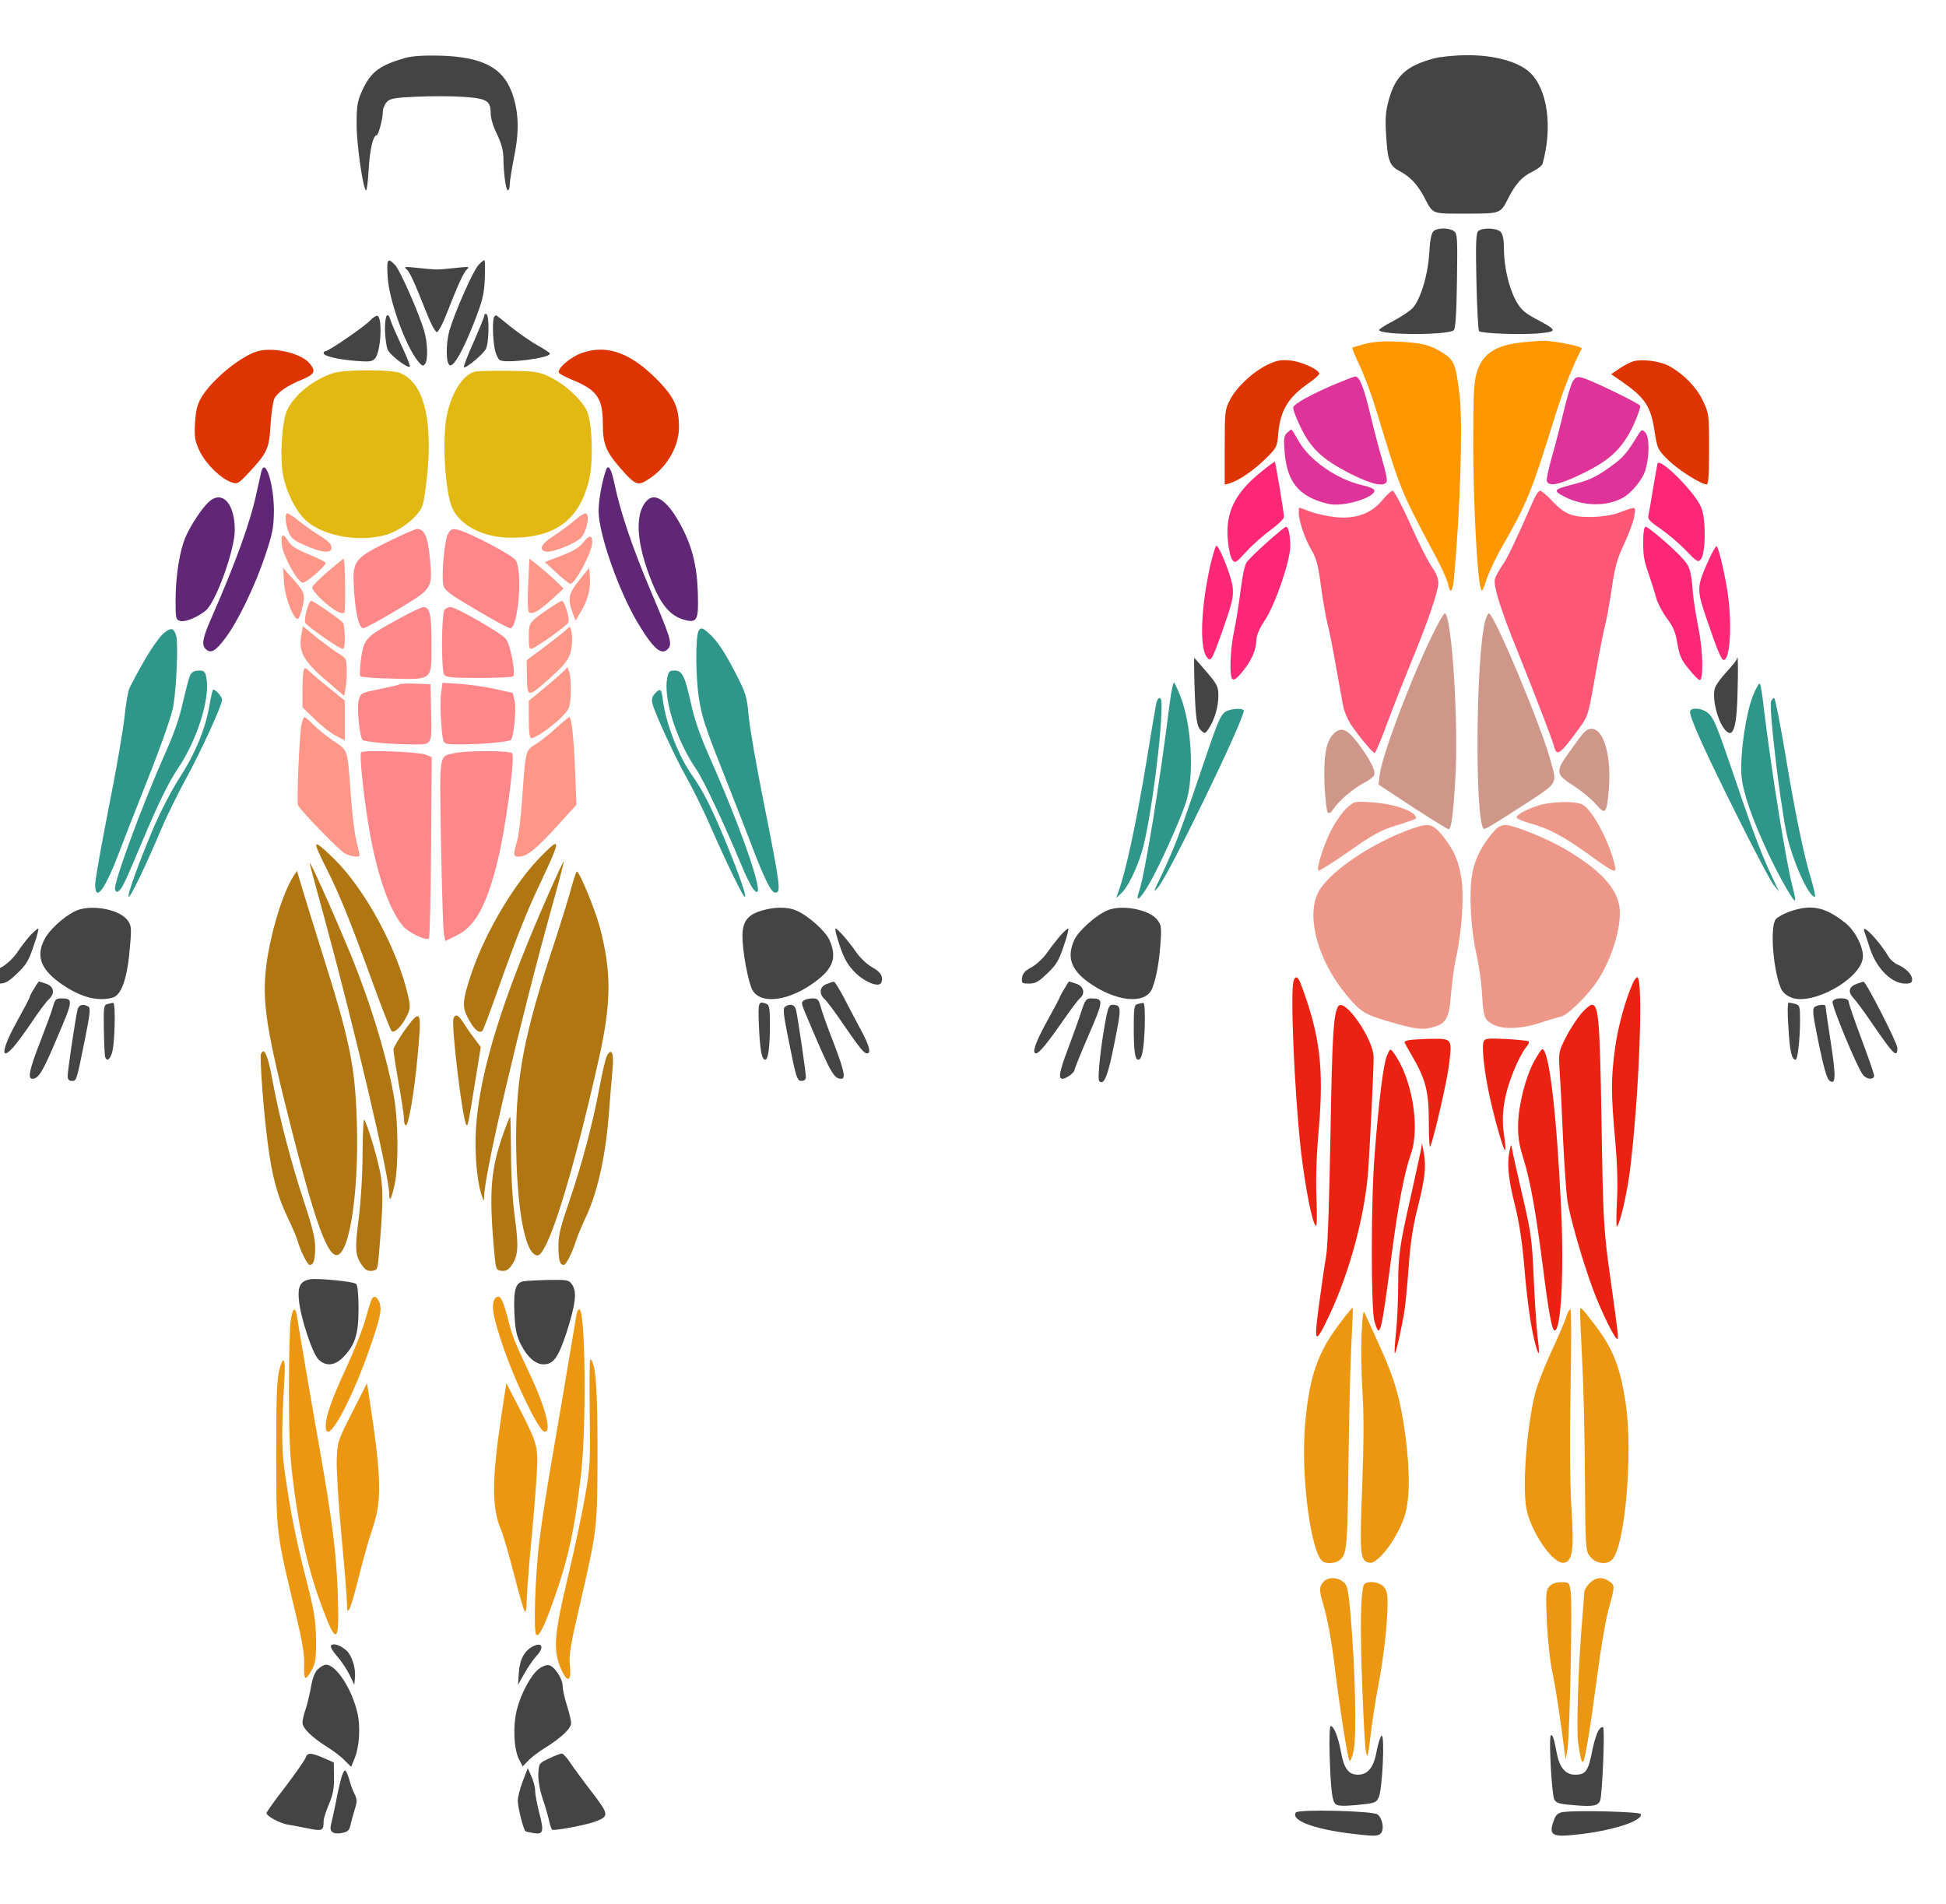
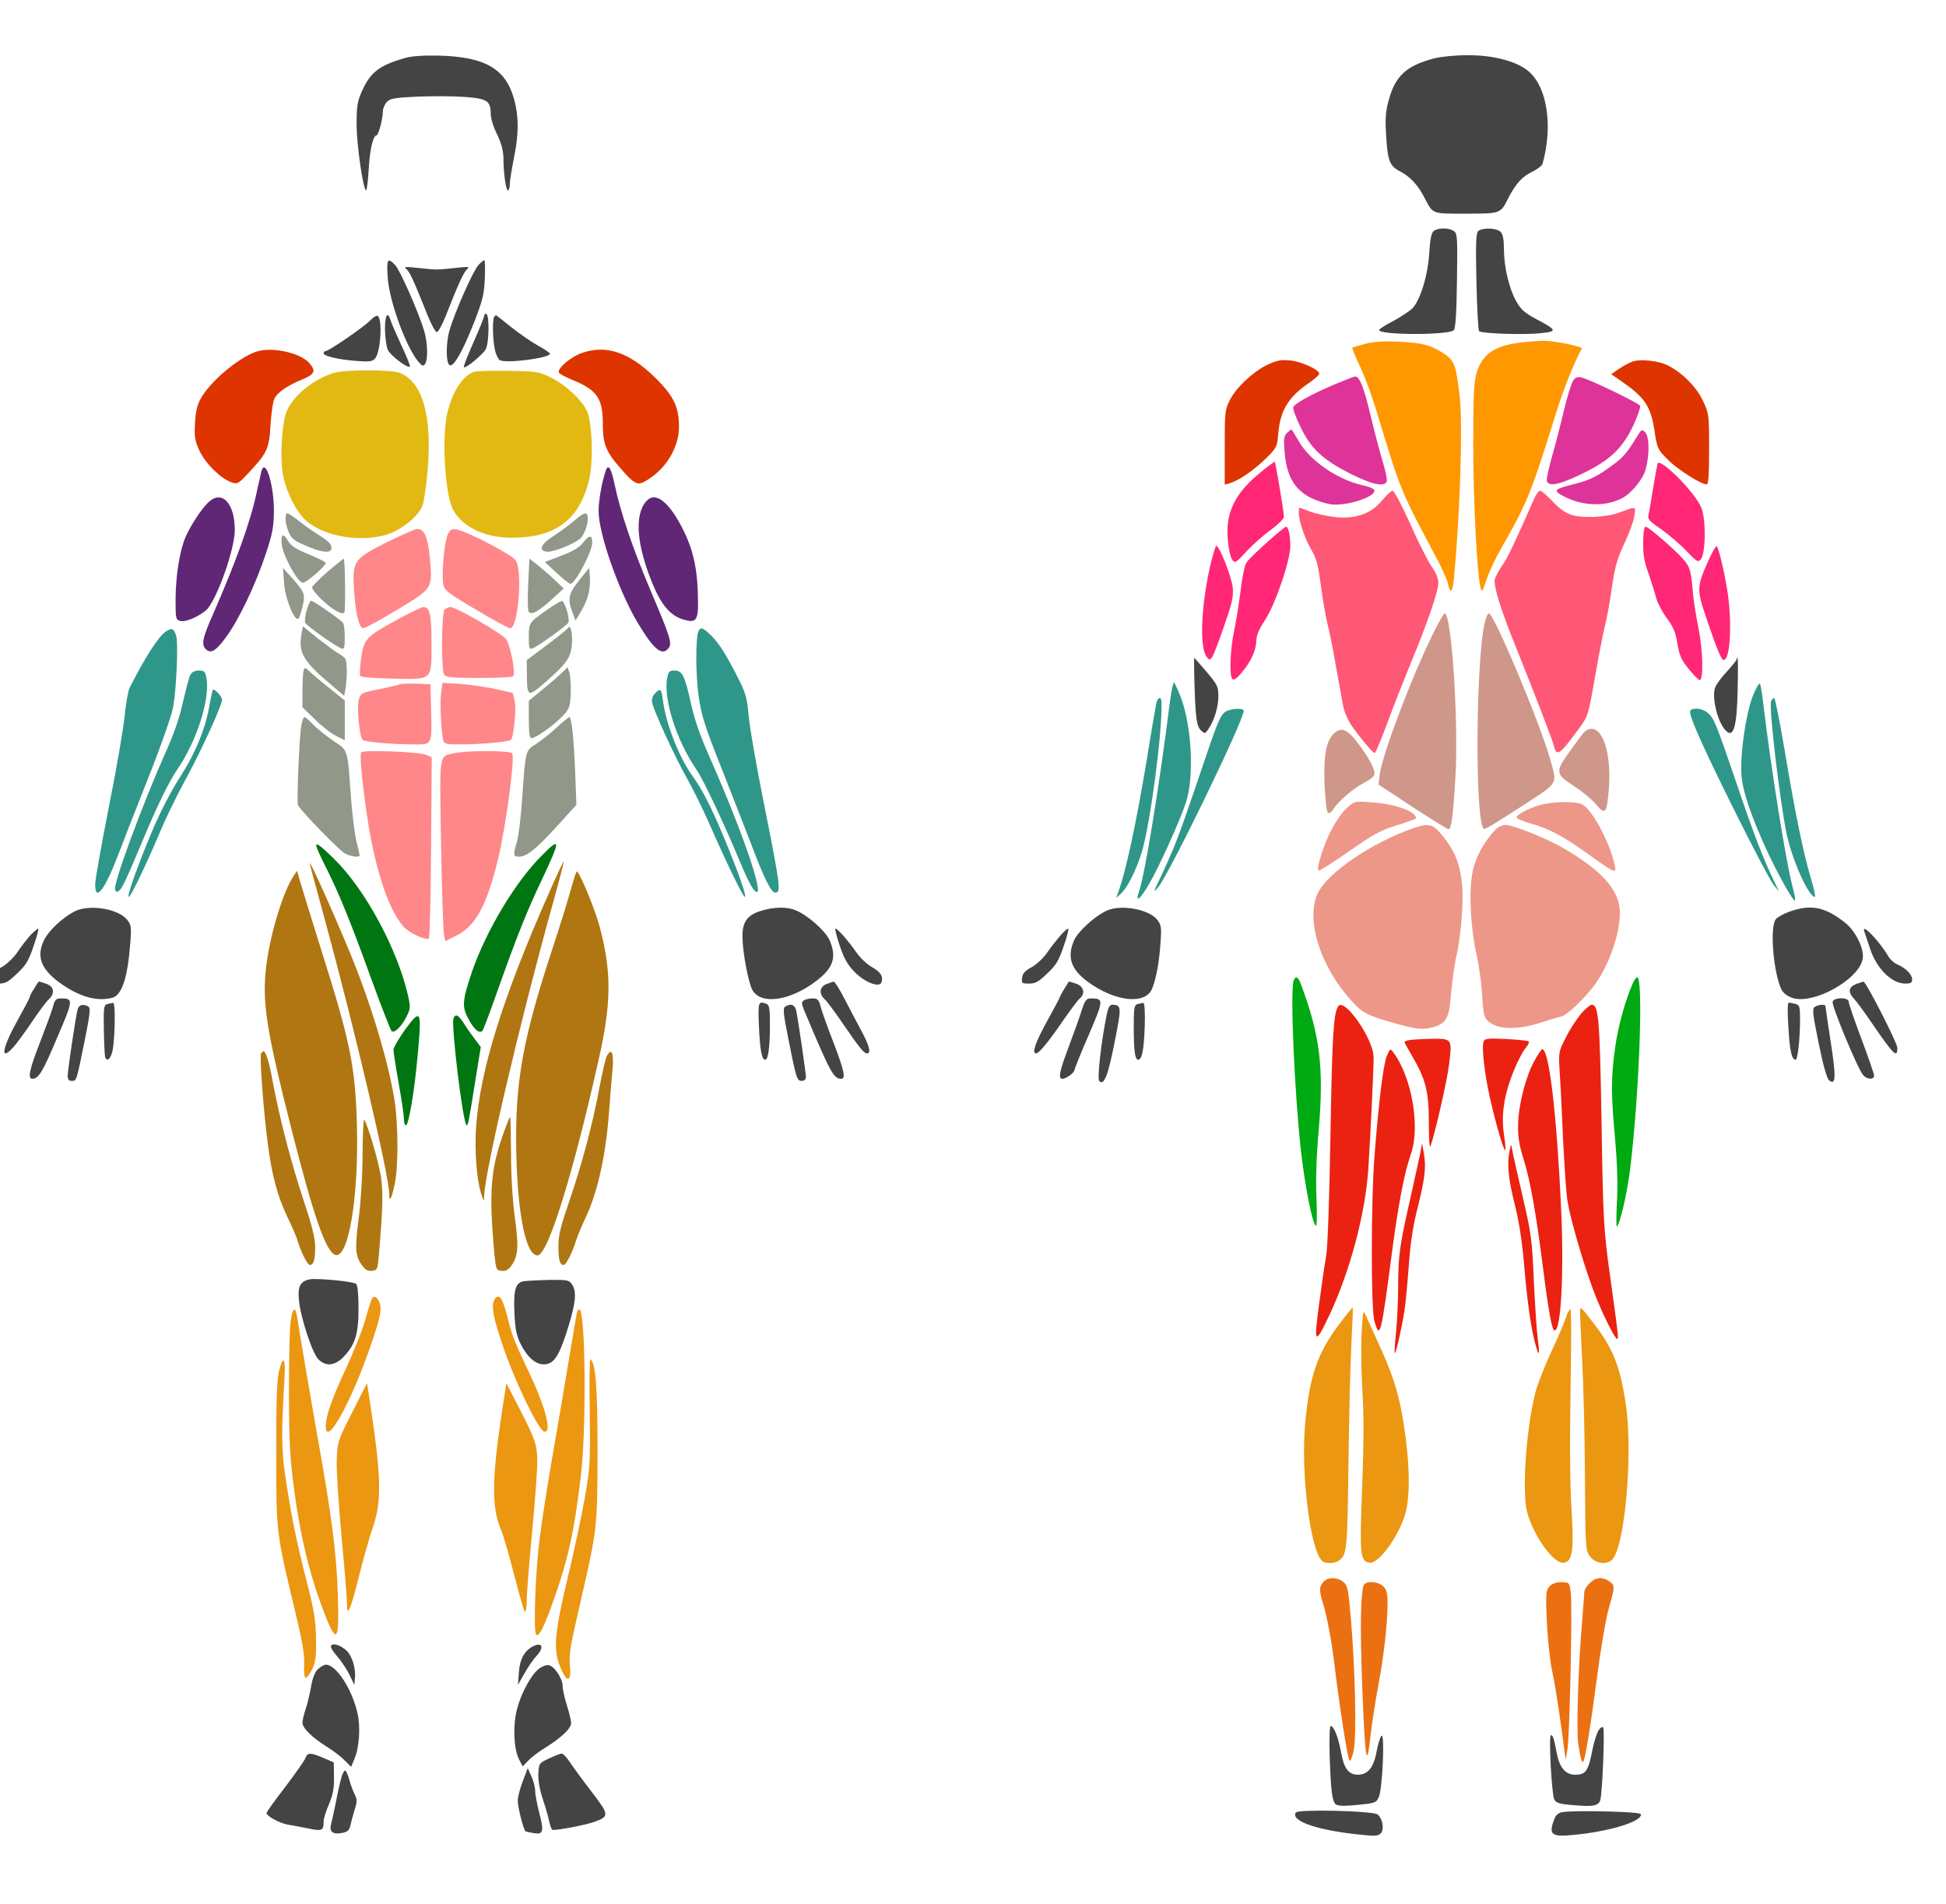
<svg xmlns="http://www.w3.org/2000/svg" version="1.0" width="100%" height="100%" viewBox="40 40 920 900" preserveAspectRatio="xMidYMid meet">
  <g transform="translate(0,980) scale(0.1,-0.1)" fill="#000000" stroke="none">
    <g class="altro" fill="#444444">
      <path d="M2315 9126 c-121 -35 -162 -66 -202 -153 -23 -50 -27 -72 -27 -158     -1 -94 31 -315 45 -315 3 0 9 44 12 98 5 94 21 162 37 162 9 0 30 78 30 113 0     13 8 33 18 44 15 17 34 21 142 26 69 3 169 3 223 -1 111 -8 127 -18 127 -82 0     -19 13 -62 30 -95 20 -42 29 -75 30 -110 0 -74 12 -155 21 -155 5 0 9 13 9 29     0 15 10 75 21 132 25 121 21 215 -11 302 -44 119 -141 168 -340 174 -78 2     -131 -2 -165 -11z" />
      <path d="M7180 9124 c-132 -35 -184 -83 -215 -199 -14 -50 -17 -87 -12 -162 7     -122 16 -147 64 -172 48 -25 85 -63 117 -125 42 -80 32 -76 197 -76 165 0 163     0 200 74 35 68 66 102 113 124 24 12 47 29 49 39 48 173 23 352 -60 430 -53     51 -169 83 -296 82 -56 0 -127 -7 -157 -15z" />
      <path d="M7178 8308 c-11 -10 -17 -38 -21 -104 -6 -104 -42 -222 -79 -261 -13     -13 -53 -40 -90 -60 -38 -19 -68 -39 -68 -43 0 -25 329 -25 353 -1 8 8 13 77     15 234 3 201 2 223 -14 234 -23 17 -76 17 -96 1z" />
      <path d="M7388 8307 c-10 -11 -12 -60 -8 -239 3 -125 8 -230 13 -234 11 -11     215 -18 292 -9 79 8 77 14 -25 68 -52 28 -70 44 -92 83 -34 61 -58 163 -58     248 0 45 -5 69 -16 80 -19 19 -87 21 -106 3z" />
      <path d="M2233 8088 c7 -111 87 -330 145 -398 18 -21 23 -23 32 -10 14 22 12     99 -5 157 -26 86 -113 285 -137 310 -36 38 -41 29 -35 -59z" />
      <path d="M2662 8147 c-25 -26 -112 -223 -137 -309 -18 -63 -17 -159 2 -165 19     -7 63 72 114 202 40 103 48 132 51 208 2 48 1 87 -2 87 -4 0 -16 -10 -28 -23z" />
      <path d="M2321 8128 c16 -13 34 -52 101 -220 17 -43 37 -78 43 -78 7 0 26 35     43 78 59 151 85 207 101 220 13 11 6 12 -49 6 -36 -4 -78 -8 -95 -8 -16 0 -59     4 -95 8 -55 6 -62 5 -49 -6z" />
      <path d="M2690 7910 c0 -7 -23 -64 -51 -127 -28 -63 -49 -117 -46 -119 8 -8     91 61 104 86 15 30 17 156 3 165 -5 3 -10 1 -10 -5z" />
      <path d="M2149 7884 c-26 -28 -195 -144 -210 -144 -5 0 -9 -4 -9 -10 0 -13 64     -29 151 -36 62 -5 78 -4 91 10 28 27 38 195 12 203 -5 2 -21 -8 -35 -23z" />
      <path d="M2220 7843 c1 -38 6 -80 13 -96 12 -28 100 -94 105 -79 1 5 -17 51     -42 103 -24 52 -47 104 -50 117 -14 43 -26 21 -26 -45z" />
      <path d="M2737 7903 c-10 -9 -8 -111 3 -157 4 -21 15 -43 22 -48 26 -18 238 9     238 30 0 4 -26 21 -58 39 -31 17 -88 57 -126 87 -38 31 -70 56 -71 56 -1 0 -5     -3 -8 -7z" />
      <path d="M6047 6168 c5 -163 10 -203 32 -222 17 -16 19 -15 35 9 28 42 46 104     46 155 0 44 -5 54 -56 114 -31 36 -57 66 -58 66 -1 0 -1 -55 1 -122z" />
      <path d="M8610 6283 c0 -5 -21 -30 -46 -58 -26 -27 -50 -61 -55 -74 -18 -44     10 -162 48 -203 38 -42 55 15 58 195 2 81 2 147 -1 147 -2 0 -4 -3 -4 -7z" />
      <path d="M750 5090 c-55 -29 -119 -89 -140 -131 -42 -82 -16 -146 88 -216 86     -58 163 -78 233 -60 45 12 73 95 85 260 6 74 4 85 -15 109 -43 53 -183 75     -251 38z" />
      <path d="M3998 5094 c-64 -19 -88 -52 -88 -119 0 -74 28 -223 48 -257 41 -69     176 -50 299 43 84 63 100 115 64 196 -20 43 -102 116 -158 139 -41 18 -105 17     -165 -2z" />
      <path d="M5635 5096 c-56 -24 -136 -97 -156 -139 -36 -80 -17 -139 63 -198     131 -96 276 -111 306 -30 19 50 32 121 38 208 6 80 4 90 -15 115 -39 49 -169     73 -236 44z" />
      <path d="M8862 5091 c-29 -10 -59 -27 -67 -37 -29 -38 -11 -252 27 -332 9 -17     27 -31 52 -40 100 -32 313 86 332 184 9 46 -32 131 -82 171 -96 76 -161 89     -262 54z" />
      <path d="M543 4978 c-16 -18 -44 -54 -61 -80 -18 -26 -50 -57 -74 -70 -32 -17     -44 -30 -46 -51 -3 -25 -1 -27 33 -27 30 0 46 9 86 48 42 39 55 61 78 130 16     45 25 82 22 82 -4 0 -21 -15 -38 -32z" />
      <path d="M4370 4929 c21 -63 38 -91 72 -126 48 -48 115 -73 125 -48 10 28 -3     50 -45 73 -23 13 -56 44 -73 69 -39 56 -89 113 -99 113 -4 0 5 -37 20 -81z" />
      <path d="M5412 4976 c-16 -19 -44 -54 -61 -79 -17 -25 -50 -56 -73 -69 -32     -17 -44 -30 -46 -51 -3 -25 -1 -27 33 -27 30 0 46 9 86 48 42 39 55 61 78 130     16 45 25 82 21 82 -5 0 -21 -15 -38 -34z" />
      <path d="M9215 4993 c3 -10 16 -46 27 -81 31 -92 102 -162 165 -162 26 0 33 4     33 20 0 23 -31 54 -69 70 -15 6 -34 23 -43 38 -47 79 -134 167 -113 115z" />
      <path d="M561 4726 c-12 -18 -21 -37 -21 -41 0 -4 -25 -51 -55 -105 -75 -134     -87 -202 -23 -132 14 15 53 68 87 118 33 50 70 99 81 109 31 28 26 61 -11 74     -18 6 -33 11 -35 11 -1 0 -12 -15 -23 -34z" />
      <path d="M4308 4748 c-33 -12 -38 -46 -9 -72 10 -9 49 -61 85 -114 78 -114     100 -142 115 -142 21 0 11 37 -29 111 -22 41 -58 109 -80 152 -22 42 -44 77     -48 76 -4 0 -19 -5 -34 -11z" />
      <path d="M5431 4724 c-12 -19 -21 -37 -21 -39 0 -3 -27 -53 -60 -113 -55 -100     -73 -152 -52 -152 14 0 56 51 125 151 37 53 73 102 82 109 27 22 19 57 -16 69     -18 6 -33 11 -35 11 -1 0 -11 -16 -23 -36z" />
      <path d="M9178 4749 c-38 -14 -43 -38 -15 -68 13 -14 50 -64 82 -111 108 -158     125 -175 125 -124 0 23 -149 315 -160 313 -3 0 -17 -5 -32 -10z" />
      <path d="M650 4639 c-6 -22 -34 -97 -61 -167 -50 -128 -59 -172 -36 -172 29 0     49 32 117 194 77 179 78 186 18 186 -23 0 -29 -6 -38 -41z" />
      <path d="M4201 4671 c-13 -8 -12 -15 1 -48 124 -295 139 -323 175 -323 22 0     15 36 -36 170 -28 71 -55 147 -61 170 -9 34 -15 40 -38 40 -15 0 -33 -4 -41     -9z" />
      <path d="M5512 4618 c-11 -35 -39 -112 -61 -171 -43 -114 -49 -147 -28 -147     17 0 57 29 57 42 0 5 30 80 67 165 71 165 72 172 12 173 -24 0 -29 -7 -47 -62z" />
      <path d="M9064 4665 c-7 -16 119 -319 144 -347 18 -22 52 -24 52 -3 0 8 -27     86 -60 174 -33 88 -60 167 -60 175 0 22 -68 22 -76 1z" />
      <path d="M907 4653 c-16 -4 -18 -17 -16 -121 1 -64 4 -122 6 -129 8 -21 20     -15 31 15 15 36 20 242 7 241 -5 -1 -18 -3 -28 -6z" />
      <path d="M3988 4548 c5 -112 13 -158 30 -158 14 0 22 63 22 166 0 75 -3 93     -16 98 -39 15 -41 10 -36 -106z" />
      <path d="M5778 4653 c-16 -4 -18 -18 -18 -111 0 -111 6 -152 21 -152 18 0 27     48 31 158 2 71 -1 112 -7 111 -5 -1 -18 -3 -27 -6z" />
      <path d="M8855 4543 c6 -112 16 -153 34 -153 10 0 21 99 21 190 0 62 -2 68     -22 74 -13 3 -27 6 -32 6 -5 0 -6 -50 -1 -117z" />
      <path d="M767 4628 c-10 -38 -47 -289 -47 -314 0 -17 6 -24 19 -24 23 0 22 -4     61 189 25 124 29 156 18 162 -24 15 -46 9 -51 -13z" />
      <path d="M4112 4641 c-11 -7 -9 -32 13 -142 39 -198 43 -209 65 -209 13 0 20     7 20 19 0 19 -36 266 -46 314 -6 27 -26 35 -52 18z" />
      <path d="M5632 4603 c-25 -123 -46 -303 -35 -314 22 -22 41 23 72 182 34 169     34 178 -11 179 -12 0 -19 -14 -26 -47z" />
      <path d="M8980 4640 c-13 -8 -11 -30 18 -172 22 -108 39 -167 50 -176 31 -24     33 14 7 182 -14 90 -25 167 -25 170 0 9 -34 7 -50 -4z" />
      <path d="M1865 3352 c-45 -9 -58 -33 -52 -97 7 -81 63 -252 92 -281 35 -35 76     -31 116 8 57 58 74 109 74 230 0 66 -4 111 -11 118 -12 12 -183 28 -219 22z" />
      <path d="M2877 3343 c-40 -6 -50 -40 -45 -153 4 -77 10 -105 31 -147 31 -60     69 -93 107 -93 46 0 69 32 107 146 44 137 51 195 29 229 -16 24 -20 25 -109     24 -50 -1 -105 -4 -120 -6z" />
      <path d="M1965 1620 c-4 -6 9 -28 27 -48 19 -21 45 -60 59 -87 l24 -50 3 32     c5 46 -14 106 -40 130 -29 26 -64 37 -73 23z" />
      <path d="M2920 1617 c-41 -21 -63 -62 -67 -124 l-4 -58 31 55 c17 30 42 66 55     80 39 41 30 69 -15 47z" />
      <path d="M1901 1507 c-14 -15 -25 -46 -31 -84 -6 -33 -17 -80 -25 -103 -8 -23     -15 -52 -15 -64 0 -26 45 -70 117 -115 29 -18 66 -46 82 -63 l31 -31 16 39     c23 54 29 151 14 215 -26 115 -101 229 -149 229 -10 0 -27 -11 -40 -23z" />
      <path d="M2947 1510 c-37 -29 -84 -116 -103 -191 -20 -77 -15 -189 10 -237     l17 -33 27 28 c15 16 52 44 82 62 74 46 120 90 120 115 0 12 -9 50 -20 84 -11     35 -20 76 -20 91 0 36 -40 95 -66 99 -11 2 -32 -6 -47 -18z" />
      <path d="M6686 1103 c6 -175 12 -218 29 -233 10 -8 39 -9 102 -3 83 8 89 10     101 36 18 37 30 307 13 291 -6 -6 -16 -39 -23 -74 -13 -75 -41 -110 -88 -110     -44 0 -66 28 -80 106 -13 72 -34 124 -49 124 -5 0 -7 -60 -5 -137z" />
      <path d="M7957 1219 c-8 -13 -20 -51 -27 -84 -21 -109 -32 -125 -84 -125 -45     0 -73 34 -86 101 -13 71 -20 90 -28 85 -11 -6 4 -280 16 -303 9 -17 25 -22 92     -27 89 -8 115 -4 125 22 10 25 23 335 14 346 -4 4 -14 -2 -22 -15z" />
      <path d="M1845 1091 c-3 -11 -46 -72 -95 -137 -50 -64 -90 -121 -90 -125 0     -15 62 -48 100 -55 19 -3 63 -11 97 -18 67 -14 73 -11 73 35 0 11 11 46 25 79     19 45 25 75 24 129 l-1 69 -48 21 c-60 26 -77 26 -85 2z" />
      <path d="M2996 1087 c-47 -22 -48 -23 -51 -72 -1 -32 6 -75 21 -120 13 -38 27     -87 31 -108 5 -21 11 -38 16 -38 24 -2 158 24 194 37 75 27 74 33 -9 142 -41     53 -87 116 -103 140 -15 23 -33 42 -39 42 -6 0 -33 -10 -60 -23z" />
      <path d="M2871 978 c-13 -35 -24 -76 -23 -93 0 -28 26 -133 36 -142 2 -2 19     -6 38 -9 47 -8 51 6 27 97 -10 40 -19 86 -19 103 0 17 -8 48 -18 69 l-17 38     -24 -63z" />
      <path d="M2013 993 c-6 -21 -18 -74 -26 -118 -9 -44 -19 -89 -22 -100 -9 -34     8 -48 49 -41 28 5 37 12 42 34 3 15 12 48 20 74 13 41 13 50 1 75 -8 15 -20     47 -26 71 -7 23 -15 42 -20 42 -4 0 -13 -17 -18 -37z" />
      <path d="M6526 831 c-26 -41 108 -86 319 -106 58 -6 73 -4 84 9 16 19 7 69     -16 88 -21 17 -377 26 -387 9z" />
      <path d="M7787 833 c-19 -3 -31 -13 -38 -31 -29 -75 -16 -87 87 -77 173 16     332 65 321 99 -4 11 -307 19 -370 9z" />
    </g>
    <g id="trapezio" class="muscle" fill="#FF9700">
      <path d="M6856 7775 c-33 -9 -61 -17 -63 -19 -2 -1 14 -41 36 -87 22 -46 56     -138 76 -204 119 -391 113 -377 282 -695 28 -52 54 -110 58 -127 11 -55 22     -46 29 25 29 312 42 722 27 857 -18 154 -25 171 -79 206 -61 39 -98 48 -212     54 -66 3 -113 0 -154 -10z" />
      <path d="M7577 7779 c-112 -15 -169 -55 -195 -138 -14 -48 -17 -99 -17 -346 0     -264 18 -613 35 -675 6 -22 9 -16 28 41 12 36 43 101 68 145 124 216 143 263     259 637 37 118 83 234 123 309 5 10 -133 38 -185 37 -26 -1 -79 -5 -116 -10z" />
    </g>
    <g id="deltoidi" class="muscle" fill="#DE3400">
      <path d="M1607 7736 c-84 -31 -209 -137 -255 -215 -20 -34 -26 -61 -30 -120     -4 -68 -1 -84 22 -134 29 -60 99 -129 150 -147 28 -10 33 -7 79 42 90 96 100     116 106 231 4 56 12 112 19 124 16 30 64 62 131 89 60 25 66 40 33 78 -44 50     -184 79 -255 52z" />
      <path d="M3150 7731 c-53 -19 -115 -72 -108 -92 2 -6 29 -20 59 -33 122 -49     149 -88 149 -211 0 -93 14 -129 81 -206 63 -73 81 -84 112 -68 98 51 167 158     167 260 0 95 -24 145 -109 230 -125 124 -235 161 -351 120z" />
      <path d="M6393 7676 c-68 -32 -149 -108 -179 -168 -23 -45 -24 -57 -24 -223     l0 -176 23 6 c45 14 112 60 168 114 55 54 57 58 62 121 10 111 48 173 146 240     28 19 50 40 48 45 -7 21 -89 57 -139 61 -43 4 -63 0 -105 -20z" />
      <path d="M8119 7691 c-15 -5 -43 -20 -64 -34 l-38 -26 48 -33 c111 -77 138     -117 156 -229 14 -92 15 -94 71 -149 48 -45 151 -110 177 -110 8 0 11 51 11     168 0 163 -1 168 -29 227 -30 65 -97 132 -165 167 -43 22 -128 32 -167 19z" />
      <g id="deltoidi-posteriori" class="muscle" fill="#DE3499">
        <path d="M6705 7581 c-107 -46 -185 -89 -191 -106 -3 -6 12 -48 33 -91 50         -105 104 -155 234 -222 105 -53 164 -66 175 -38 3 8 -6 51 -20 97 -14 46 -39         142 -56 213 -32 135 -52 186 -73 186 -6 0 -52 -18 -102 -39z" />
        <path d="M7836 7598 c-8 -12 -26 -72 -41 -133 -14 -60 -39 -158 -56 -217 -17         -59 -29 -114 -26 -123 11 -27 61 -16 166 35 134 65 189 118 242 227 21 46 36         89 33 95 -8 13 -237 124 -276 133 -21 5 -30 2 -42 -17z" />
        <path d="M6484 7353 c-14 -14 -16 -29 -11 -88 9 -115 46 -179 125 -219 26 -13         67 -26 92 -30 74 -11 218 36 207 67 -2 7 -27 17 -56 23 -119 27 -251 118 -302         210 -17 30 -32 54 -34 54 -2 0 -11 -8 -21 -17z" />
        <path d="M8144 7344 c-47 -78 -67 -103 -111 -136 -73 -55 -112 -76 -178 -93         -113 -29 -117 -33 -57 -64 87 -44 193 -47 271 -6 43 22 99 90 111 136 19 68         18 155 -2 175 -15 15 -17 14 -34 -12z" />
      </g>
    </g>
    <g id="chest" class="muscle" fill="#E2B913">
      <path d="M1975 7636 c-94 -30 -185 -104 -218 -176 -25 -56 -35 -227 -18 -311     17 -81 62 -169 108 -210 84 -76 260 -105 386 -65 66 22 143 84 163 132 8 18     19 95 26 172 21 255 -23 413 -129 458 -42 18 -262 18 -318 0z" />
      <path d="M2645 7643 c-54 -14 -106 -92 -130 -195 -27 -114 -12 -376 25 -454     41 -83 151 -137 280 -136 208 0 321 86 366 278 18 77 15 239 -6 308 -16 52     -99 133 -175 171 -57 28 -67 30 -200 32 -77 1 -149 -1 -160 -4z" />
    </g>
    <g id="dorsali" class="muscle" fill="#FF5776">
      <path d="M6935 7035 c-52 -63 -124 -89 -220 -80 -38 4 -92 16 -120 26 -27 11 -51 19 -52 19 -2 0 -3 -10 -3 -23 0 -39 29 -125 60 -177 24 -40 32 -73 45 -171 9 -67 23 -147 31 -178 8 -31 26 -119 39 -196 14 -77 29 -161 34 -188 4 -26 21 -66 36 -90 36 -54 105 -137 114 -137 4 0 31 64 60 143 29 78 79 205 111 283 79 190 130 339 130 378 0 21 -11 49 -30 75 -17 23 -63 114 -102 202 -39 87 -77 159 -84 159 -7 0 -29 -20 -49 -45z" />
      <path d="M7651 7038 c-87 -198 -125 -279 -150 -313 -15 -22 -31 -51 -34 -64 -7 -30 28 -145 104 -331 86 -214 167 -425 175 -455 13 -54 27 -45 119 81 43 59 44 63 75 240 17 98 38 206 46 238 9 33 24 116 34 185 15 104 26 141 59 211 22 47 44 105 47 129 8 49 13 49 -76 16 -26 -10 -78 -18 -125 -19 -94 -1 -129 13 -191 80 -23 24 -47 44 -53 44 -7 0 -20 -19 -30 -42z" />
    </g>
    <g id="tricipiti" class="muscle" fill="#FF2776">
      <path d="M6362 7169 c-124 -100 -170 -193 -157 -324 3 -40 13 -82 21 -92 13     -17 17 -14 66 39 29 32 81 78 116 103 35 26 62 52 62 62 0 21 -39 255 -43 260     -2 1 -31 -20 -65 -48z" />
      <path d="M8236 7208 c-2 -7 -11 -60 -21 -118 -9 -58 -19 -115 -22 -127 -4 -17     7 -29 59 -64 34 -24 88 -69 119 -102 51 -53 57 -57 70 -41 23 28 25 185 3 242     -26 70 -198 243 -208 210z" />
      <path d="M6122 6728 c-44 -195 -52 -389 -17 -434 20 -26 24 -18 81 143 39 112     46 141 42 185 -5 50 -63 198 -78 198 -3 0 -16 -42 -28 -92z" />
      <path d="M8480 6757 c-59 -131 -60 -141 -13 -279 51 -151 71 -198 82 -198 32     0 41 184 16 335 -15 93 -40 193 -49 203 -3 3 -19 -25 -36 -61z" />
      <path d="M6392 6838 c-45 -40 -89 -83 -98 -96 -10 -14 -21 -68 -29 -135 -8     -62 -21 -146 -30 -187 -19 -88 -24 -215 -9 -230 8 -8 22 3 49 36 42 51 64 102     65 150 0 20 15 55 40 92 49 74 120 281 120 350 0 53 -9 92 -20 92 -4 0 -44     -33 -88 -72z" />
      <path d="M8169 6863 c-2 -85 1 -107 26 -178 13 -38 29 -89 35 -112 6 -23 28     -65 49 -94 31 -41 42 -66 51 -121 10 -58 19 -79 54 -121 23 -29 46 -52 52 -52     18 0 15 142 -6 244 -11 55 -23 129 -26 163 -9 110 -14 128 -47 165 -40 46     -164 153 -177 153 -6 0 -10 -21 -11 -47z" />
    </g>
    <g id="bicipiti" class="muscle" fill="#5F2776">
      <path d="M1636 7173 c-2 -10 -12 -54 -22 -98 -29 -140 -99 -333 -213 -593 -43     -97 -49 -130 -29 -150 24 -24 47 -11 93 51 60 79 142 249 191 397 33 99 38     128 39 205 0 123 -40 253 -59 188z" />
      <path d="M3265 7178 c-19 -53 -35 -142 -35 -194 0 -107 94 -375 184 -527 76     -127 115 -160 146 -122 19 23 9 53 -83 270 -88 208 -144 374 -172 508 -15 72     -29 95 -40 65z" />
      <path d="M1388 7028 c-33 -30 -84 -107 -110 -165 -28 -64 -47 -181 -48 -295 0     -95 1 -98 24 -104 23 -5 78 17 118 49 48 38 138 287 138 381 0 126 -59 190     -122 134z" />
      <path d="M3456 7031 c-58 -64 -47 -207 30 -393 41 -99 84 -149 145 -167 58     -17 69 -5 69 78 0 145 -19 240 -65 336 -68 140 -135 195 -179 146z" />
    </g>
    <g id="addominali" class="muscle" fill="#FF9789">
-       <g id="addominali-laterali" class="muscle" fill="#FF9789">
+       <g id="addominali-laterali" class="muscle" fill="#919789">
        <path d="M1756 6973 c-11 -11 -6 -53 9 -89 11 -28 26 -40 72 -60 96 -43 143         -43 127 0 -4 9 -27 29 -53 44 -25 15 -69 46 -98 69 -28 23 -54 39 -57 36z" />
        <path d="M3119 6942 c-24 -21 -70 -55 -102 -76 -59 -37 -73 -67 -34 -74 27 -5         132 36 161 63 26 24 45 100 29 116 -6 6 -26 -5 -54 -29z" />
        <path d="M1732 6825 c7 -55 76 -180 100 -180 16 0 108 79 108 94 0 4 -36 22         -80 40 -59 24 -84 40 -97 62 -25 42 -36 36 -31 -16z" />
        <path d="M3157 6835 c-19 -24 -48 -41 -103 -62 l-78 -30 55 -51 c30 -28 59         -52 66 -52 22 0 103 152 103 195 0 37 -14 37 -43 0z" />
        <path d="M1952 6700 c-39 -34 -73 -68 -76 -75 -3 -8 17 -33 44 -59 53 -49 95         -74 108 -62 6 7 4 247 -3 254 -1 2 -34 -25 -73 -58z" />
        <path d="M2897 6637 c-3 -67 -2 -126 3 -130 14 -15 45 2 106 57 l59 54 -40 38         c-23 22 -59 53 -81 71 l-41 32 -6 -122z" />
        <path d="M1743 6645 c4 -72 48 -182 67 -170 5 3 14 30 21 60 13 59 10 66 -66         150 l-27 30 5 -70z" />
        <path d="M3137 6655 c-51 -64 -55 -88 -27 -160 l11 -29 29 49 c31 53 44 108         38 165 l-3 35 -48 -60z" />
        <path d="M1850 6515 c-7 -24 -10 -51 -7 -59 6 -14 141 -110 172 -122 12 -5 15         4 15 52 0 33 -4 64 -8 69 -9 14 -141 105 -151 105 -5 0 -14 -20 -21 -45z" />
        <path d="M2995 6523 c-94 -65 -95 -66 -95 -134 0 -52 2 -60 16 -55 29 11 166         110 171 123 8 20 -18 103 -31 102 -6 -1 -33 -17 -61 -36z" />
        <path d="M1825 6401 c-15 -89 9 -129 152 -248 l50 -43 7 38 c8 50 7 125 -2         138 -4 6 -17 16 -29 23 -12 6 -55 38 -97 70 l-74 60 -7 -38z" />
        <path d="M3087 6433 c-4 -7 -50 -44 -102 -83 l-95 -71 1 -67 c1 -110 3 -111         94 -31 93 82 112 109 118 166 6 48 -5 104 -16 86z" />
        <path d="M1836 6233 c-3 -8 -6 -51 -6 -96 l0 -81 59 -57 c32 -32 77 -67 100         -78 l41 -21 0 94 0 94 -72 58 c-40 32 -83 68 -95 80 -18 18 -23 19 -27 7z" />
        <path d="M3081 6245 c-1 -5 -42 -43 -91 -84 l-90 -74 0 -88 c0 -61 4 -89 12         -89 19 0 101 57 143 100 37 38 40 45 43 108 2 37 -1 83 -6 102 -6 19 -11 31         -11 25z" />
        <path d="M1825 5973 c-10 -52 -23 -365 -16 -380 14 -27 196 -215 222 -228 28         -15 69 -20 69 -9 0 3 -6 32 -14 63 -8 31 -20 121 -26 201 -18 247 -12 229 -85         278 -34 24 -78 59 -96 78 -18 19 -36 34 -40 34 -4 0 -10 -17 -14 -37z" />
        <path d="M3030 5959 c-30 -28 -74 -62 -97 -77 -49 -31 -48 -27 -64 -251 -6         -91 -17 -185 -25 -210 -19 -63 -18 -71 10 -71 36 0 82 37 180 145 l91 100 -6         160 c-7 165 -17 255 -28 255 -3 -1 -31 -23 -61 -51z" />
      </g>
      <g id="addominali-centrali" class="muscle" fill="#FF8789">
        <path d="M2230 6837 c-155 -77 -164 -89 -157 -217 7 -118 24 -190 45 -190 9 1         82 40 161 88 169 102 166 98 153 247 -10 98 -26 136 -61 134 -9 0 -72 -28         -141 -62z" />
        <path d="M2517 6874 c-16 -33 -31 -194 -21 -239 5 -26 26 -42 154 -117 81 -49         154 -88 162 -88 38 0 60 270 26 321 -17 26 -225 135 -279 146 -23 4 -30 0 -42         -23z" />
        <path d="M2275 6469 c-146 -80 -154 -89 -168 -182 -6 -42 -7 -80 -3 -84 4 -4         70 -10 147 -11 196 -5 189 -11 189 164 0 139 -8 174 -38 174 -9 0 -66 -27         -127 -61z" />
        <path d="M2502 6518 c-15 -15 -17 -285 -2 -308 8 -12 37 -15 164 -15 85 0 158         3 162 8 13 12 -13 149 -34 176 -19 26 -236 151 -262 151 -9 0 -21 -5 -28 -12z" />
        <path d="M2289 6165 c-3 -3 -46 -13 -95 -23 -86 -17 -89 -19 -98 -51 -10 -33         4 -175 18 -189 10 -9 135 -21 233 -21 99 -1 95 -9 91 164 l-3 120 -70 3 c-39         1 -73 0 -76 -3z" />
        <path d="M2485 6121 c-6 -47 1 -185 11 -223 5 -15 17 -18 87 -17 96 0 223 12         232 21 14 13 27 148 18 185 l-9 37 -84 19 c-47 10 -122 21 -166 24 l-82 5 -7         -51z" />
        <path d="M2107 5843 c-8 -13 9 -178 34 -337 37 -227 96 -403 164 -484 26 -31         110 -71 123 -58 4 4 8 199 10 432 l3 424 -28 12 c-35 14 -298 24 -306 11z" />
        <path d="M2546 5839 c-72 -17 -68 10 -61 -428 4 -218 10 -410 14 -428 l6 -32         55 27 c89 45 142 143 195 362 36 152 79 466 67 498 -5 14 -214 15 -276 1z" />
      </g>
    </g>
    <g id="avambracci" class="muscle" fill="#2F9789">
      <path d="M1182 6413 c-34 -24 -97 -122 -169 -264 -7 -14 -18 -75 -24 -135 -6     -60 -39 -254 -75 -432 -35 -178 -64 -341 -64 -363 0 -89 48 -23 117 161 11 30     70 181 131 335 66 166 115 307 121 345 16 93 24 300 14 334 -11 36 -21 40 -51     19z" />
      <path d="M3703 6418 c-15 -25 -15 -213 1 -317 13 -86 31 -141 102 -320 47     -119 110 -280 140 -358 65 -172 99 -243 119 -243 29 0 25 27 -58 445 -31 154     -61 327 -67 385 -9 97 -13 112 -61 205 -55 106 -88 156 -129 192 -29 26 -36     28 -47 11z" />
      <path d="M1300 6210 c-6 -11 -21 -69 -35 -129 -16 -73 -43 -152 -84 -242 -110     -248 -247 -619 -237 -645 5 -12 10 -13 19 -5 15 12 32 48 113 241 69 165 123     275 162 332 93 136 156 334 138 433 -6 31 -11 35 -36 35 -19 0 -33 -7 -40 -20z" />
      <path d="M3554 6194 c-18 -99 44 -295 139 -433 32 -46 134 -263 207 -439 23     -57 51 -113 61 -125 72 -88 -39 246 -206 623 -45 101 -72 179 -89 257 -29 131     -41 153 -78 153 -23 0 -28 -5 -34 -36z" />
      <path d="M5931 6083 c-49 -393 -118 -814 -145 -894 -21 -60 2 -45 46 31 47 80     143 292 174 384 41 121 29 367 -26 506 -12 30 -25 58 -29 63 -4 4 -13 -37 -20     -90z" />
      <path d="M8686 6108 c-33 -87 -60 -274 -53 -373 6 -79 48 -201 128 -373 53     -111 118 -226 125 -219 3 2 -2 31 -11 63 -32 122 -101 554 -136 844 -6 58 -15     111 -18 117 -4 7 -19 -19 -35 -59z" />
      <path d="M1391 6070 c-18 -111 -66 -229 -142 -347 -40 -62 -94 -167 -128 -248     -71 -169 -123 -315 -112 -315 9 0 81 149 151 315 28 66 82 176 120 245 70 128     170 346 170 372 0 14 -30 48 -42 48 -3 0 -10 -31 -17 -70z" />
      <path d="M3495 6120 c-12 -13 -15 -27 -11 -45 12 -48 109 -258 164 -355 29     -52 78 -151 108 -220 81 -185 157 -340 165 -340 11 0 -28 110 -96 275 -65 155     -102 227 -150 295 -65 90 -126 246 -141 359 -7 56 -12 60 -39 31z" />
      <path d="M5866 6073 c-3 -16 -24 -136 -45 -268 -50 -301 -100 -534 -137 -630     l-7 -20 22 20 c31 27 74 114 100 200 41 141 98 578 92 708 -2 27 -19 20 -25     -10z" />
      <path d="M8773 6085 c-11 -30 39 -454 73 -625 26 -124 104 -300 134 -300 4 0     -3 35 -16 78 -35 114 -77 314 -125 605 -24 141 -47 257 -51 257 -5 0 -11 -7     -15 -15z" />
      <path d="M6203 6040 c-29 -12 -41 -37 -98 -205 -109 -322 -128 -373 -157 -445     -17 -41 -46 -106 -65 -145 -31 -64 -31 -67 -8 -40 52 61 405 789 405 835 0 12     -47 12 -77 0z" />
      <path d="M8390 6035 c0 -32 69 -184 217 -481 85 -171 166 -324 180 -340 l24     -29 -24 50 c-51 104 -102 238 -183 479 -93 272 -103 297 -136 320 -29 21 -78     21 -78 1z" />
    </g>
    <g id="lombari" class="muscle" fill="#CF9789">
      <path d="M7167 6388 c-103 -213 -233 -560 -244 -649 l-6 -48 161 -106 c89 -58     165 -105 170 -105 13 0 21 55 32 233 17 264 -17 787 -50 787 -5 0 -34 -51 -63     -112z" />
      <path d="M7421 6463 c-44 -168 -49 -938 -7 -981 6 -5 42 17 209 125 143 94     139 86 107 199 -46 168 -267 694 -291 694 -5 0 -13 -17 -18 -37z" />
      <path d="M7910 5952 c-17 -6 -24 -14 -90 -106 -68 -94 -66 -106 18 -160 38     -24 85 -63 106 -87 46 -54 52 -47 62 70 14 172 -31 306 -96 283z" />
      <path d="M6702 5928 c-34 -37 -45 -106 -40 -239 3 -66 10 -125 15 -130 7 -7     17 0 29 19 24 37 95 97 146 123 22 11 42 27 45 36 8 20 -25 82 -82 156 -50 64     -77 72 -113 35z" />
    </g>
    <g id="glutei" class="muscle" fill="#ED9789">
      <path d="M6768 5581 c-19 -17 -51 -61 -71 -99 -37 -69 -75 -187 -64 -198 3 -3     67 37 143 90 115 81 150 100 223 123 47 14 89 29 94 33 4 3 -1 14 -10 22 -30     26 -114 50 -199 55 -79 6 -81 5 -116 -26z" />
      <path d="M7701 5599 c-54 -10 -136 -50 -131 -64 1 -5 28 -17 59 -26 90 -24     161 -62 274 -143 131 -94 140 -98 132 -60 -25 113 -107 267 -155 291 -28 14     -113 15 -179 2z" />
      <path d="M7080 5484 c-196 -68 -407 -212 -451 -309 -53 -116 4 -318 135 -477     66 -80 86 -93 194 -125 129 -38 162 -43 209 -31 70 17 84 41 93 160 5 57 15     132 23 168 26 110 39 286 27 369 -13 90 -34 139 -89 209 -48 58 -64 62 -141     36z" />
      <path d="M7470 5478 c-59 -63 -98 -138 -110 -210 -16 -92 -7 -261 21 -383 11     -49 22 -128 25 -175 7 -117 10 -128 47 -150 45 -28 132 -26 227 4 41 14 87 27     101 30 26 6 106 81 155 146 78 104 134 279 120 374 -14 91 -94 176 -259 273     -85 50 -242 113 -282 113 -13 0 -34 -10 -45 -22z" />
    </g>
+     <g id="adduttori" class="muscle" fill="#007612">
+       <path d="M1900 5386 c5 -13 27 -60 49 -103 58 -117 112 -250 207 -513 47 -129         90 -239 95 -244 12 -13 47 20 71 68 18 36 19 45 8 95 -49 221 -204 508 -352         652 -75 73 -93 84 -78 45z" />
+       <path d="M2963 5357 c-127 -126 -265 -358 -332 -552 -46 -138 -48 -164 -16     -223 27 -50 51 -70 66 -55 4 4 35 87 69 183 94 265 141 383 214 536 87 185 87     200 -1 111z" />
+       <path d="M2312 4528 c-28 -40 -52 -81 -52 -90 0 -10 11 -82 25 -160 14 -78 25     -155 25 -170 0 -16 4 -28 9 -28 13 0 40 159 55 325 21 224 17 231 -62 123z" />
+       <path d="M2544 4586 c-12 -31 43 -486 61 -504 7 -7 10 6 40 196 l28 172 -32     43 c-18 23 -41 57 -52 75 -23 35 -36 40 -45 18z" />
+     </g>
    <g id="quadricipiti" class="muscle" fill="#AF7612">
-       <path d="M1900 5386 c5 -13 27 -60 49 -103 58 -117 112 -250 207 -513 47 -129     90 -239 95 -244 12 -13 47 20 71 68 18 36 19 45 8 95 -49 221 -204 508 -352     652 -75 73 -93 84 -78 45z" />
-       <path d="M2963 5357 c-127 -126 -265 -358 -332 -552 -46 -138 -48 -164 -16     -223 27 -50 51 -70 66 -55 4 4 35 87 69 183 94 265 141 383 214 536 87 185 87     200 -1 111z" />
      <path d="M1865 5315 c2 -11 34 -128 70 -260 139 -509 305 -1213 305 -1299 0     -44 11 -25 26 46 18 85 17 281 -1 398 -30 185 -111 453 -208 690 -87 210 -202     465 -192 425z" />
      <path d="M2995 5178 c-219 -496 -325 -836 -344 -1103 -8 -111 2 -248 23 -316     13 -41 14 -42 15 -13 4 119 168 819 325 1384 30 107 53 196 51 198 -1 2 -33     -66 -70 -150z" />
      <path d="M1787 5257 c-50 -76 -110 -275 -128 -422 -21 -171 -2 -296 122 -785     102 -400 157 -557 200 -581 65 -34 117 272 106 625 -8 267 -33 388 -167 811     -43 138 -87 279 -97 314 l-19 64 -17 -26z" />
      <path d="M3101 5203 c-11 -43 -50 -168 -86 -278 -137 -415 -175 -615 -175     -908 1 -327 42 -552 101 -552 48 0 164 368 288 920 62 272 63 420 6 634 -22     83 -96 261 -108 261 -3 0 -14 -35 -26 -77z" />
-       <path d="M2312 4528 c-28 -40 -52 -81 -52 -90 0 -10 11 -82 25 -160 14 -78 25     -155 25 -170 0 -16 4 -28 9 -28 13 0 40 159 55 325 21 224 17 231 -62 123z" />
-       <path d="M2544 4586 c-12 -31 43 -486 61 -504 7 -7 10 6 40 196 l28 172 -32     43 c-18 23 -41 57 -52 75 -23 35 -36 40 -45 18z" />
      <path d="M1634 4419 c-7 -13 11 -269 32 -425 19 -150 46 -250 93 -348 21 -44     42 -92 46 -106 16 -56 48 -120 60 -120 18 0 25 24 25 86 0 40 -15 100 -54 217     -58 174 -114 389 -146 560 -17 96 -33 147 -45 147 -2 0 -7 -5 -11 -11z" />
      <path d="M3269 4408 c-6 -12 -22 -79 -35 -149 -32 -174 -84 -367 -143 -539     -39 -113 -51 -159 -51 -207 0 -69 6 -93 25 -93 12 0 43 63 60 120 4 14 27 68     51 120 52 116 89 287 103 481 6 74 13 166 17 205 7 76 -5 103 -27 62z" />
      <path d="M2114 3947 c0 -101 -8 -228 -18 -306 -19 -145 -17 -177 15 -222 16     -23 28 -29 48 -27 25 3 26 7 32 73 19 222 21 297 10 372 -11 71 -61 241 -79     270 -4 6 -7 -66 -8 -160z" />
      <path d="M2799 4093 c-81 -210 -90 -311 -61 -628 7 -66 8 -70 33 -73 20 -2 32     4 47 25 32 45 35 89 16 228 -11 80 -18 197 -18 302 -1 95 -2 173 -4 173 -1 0     -7 -12 -13 -27z" />
    </g>
+     <g id="abduttori" class="muscle" fill="#00AA12">
+       <path d="M6516 4764 c-17 -46 3 -517 34 -801 20 -174 54 -348 71 -358 5 -4 6         47 3 127 -4 90 -1 194 10 322 26 297 7 454 -86 699 -12 30 -23 35 -32 11z" />
+       <path d="M8120 4753 c-35 -77 -72 -210 -85 -311 -19 -142 -19 -213 1 -432 10     -115 13 -216 8 -295 -3 -66 -3 -117 0 -114 15 14 47 152 61 259 44 348 66 920     35 920 -4 0 -13 -12 -20 -27z" />
+     </g>
    <g id="femorali" class="muscle" fill="#EB2112">
      <path d="M6726 4642 c-22 -36 -28 -143 -36 -602 -5 -300 -13 -533 -20 -575 -7     -38 -22 -143 -34 -232 -26 -189 -19 -195 50 -48 97 207 169 478 183 690 10     157 25 465 25 526 0 87 -140 287 -168 241z" />
      <path d="M7875 4608 c-20 -24 -53 -74 -72 -112 -35 -69 -35 -69 -29 -170 4     -56 11 -200 16 -320 6 -121 15 -248 20 -282 14 -85 71 -284 121 -419 38 -103     103 -235 115 -235 7 0 3 32 -31 275 -34 242 -36 270 -44 780 -8 463 -14 525     -46 525 -7 0 -30 -19 -50 -42z" />
-       <path d="M6516 4764 c-17 -46 3 -517 34 -801 20 -174 54 -348 71 -358 5 -4 6     47 3 127 -4 90 -1 194 10 322 26 297 7 454 -86 699 -12 30 -23 35 -32 11z" />
-       <path d="M8120 4753 c-35 -77 -72 -210 -85 -311 -19 -142 -19 -213 1 -432 10     -115 13 -216 8 -295 -3 -66 -3 -117 0 -114 15 14 47 152 61 259 44 348 66 920     35 920 -4 0 -13 -12 -20 -27z" />
      <path d="M7063 4483 c-13 -2 -23 -7 -23 -10 0 -2 15 -30 34 -62 67 -114 81     -171 81 -319 0 -77 3 -123 8 -110 21 58 77 303 87 381 16 127 16 127 -83 126     -45 -1 -92 -4 -104 -6z" />
      <path d="M7414 4476 c-10 -27 4 -150 30 -267 29 -127 66 -253 72 -246 3 2 0     36 -6 74 -12 78 -3 163 29 254 22 65 57 137 79 162 8 9 12 20 9 24 -4 3 -52 8     -107 11 -87 4 -100 3 -106 -12z" />
      <path d="M6956 4407 c-16 -41 -37 -206 -57 -462 -18 -220 -18 -736 -1 -792 26     -87 31 -68 82 321 32 242 59 380 91 473 44 128 3 362 -84 478 -14 19 -16 18     -31 -18z" />
      <path d="M7653 4383 c-41 -76 -75 -209 -76 -303 -1 -56 6 -97 26 -160 32 -103     58 -249 92 -515 27 -212 42 -295 55 -295 30 0 44 269 31 565 -21 456 -57 765     -90 765 -3 0 -21 -26 -38 -57z" />
      <path d="M7116 3955 c-5 -22 -25 -116 -46 -210 -53 -232 -60 -280 -60 -425 0     -69 -5 -167 -10 -219 -6 -52 -8 -96 -6 -98 5 -5 33 119 46 202 5 33 14 127 20     208 7 102 19 185 39 265 37 145 44 203 33 267 l-9 50 -7 -40z" />
      <path d="M7537 3961 c-13 -63 -7 -131 24 -254 21 -84 35 -175 45 -292 14 -168     33 -304 55 -378 16 -57 19 -41 8 43 -5 41 -13 165 -18 275 -8 185 -12 215 -54     395 -25 107 -47 206 -49 220 -3 22 -4 22 -11 -9z" />
    </g>
    <g id="polpacci" class="muscle" fill="#EB9712">
      <path d="M2155 3253 c-4 -10 -18 -56 -31 -102 -14 -47 -54 -146 -88 -220 -67     -143 -96 -226 -96 -273 0 -107 126 122 219 400 43 126 48 160 31 193 -13 24     -26 24 -35 2z" />
      <path d="M2736 3254 c-13 -34 -4 -83 41 -216 55 -164 169 -401 196 -406 38 -7     7 113 -72 280 -67 141 -79 172 -97 242 -21 84 -34 116 -49 116 -7 0 -16 -7     -19 -16z" />
      <path d="M6730 3138 c-102 -135 -140 -247 -160 -472 -21 -241 27 -610 84 -648     17 -12 59 -9 77 5 37 28 39 49 44 459 3 222 9 477 14 568 5 91 8 166 6 168 -1     2 -31 -34 -65 -80z" />
      <path d="M7870 3191 c0 -18 5 -119 10 -224 6 -106 12 -350 13 -544 2 -340 3     -353 23 -380 25 -34 77 -43 104 -18 62 57 102 507 65 745 -26 170 -59 254     -147 369 -70 91 -68 89 -68 52z" />
      <path d="M1774 3153 c-5 -32 -8 -184 -8 -338 1 -245 4 -304 27 -475 27 -199     68 -371 126 -528 73 -197 86 -188 78 52 -6 188 -27 356 -91 716 -35 197 -93     538 -102 598 -8 50 -22 38 -30 -25z" />
      <path d="M3126 3188 c-2 -13 -18 -108 -36 -213 -17 -104 -51 -303 -75 -441     -24 -137 -53 -322 -64 -410 -20 -155 -30 -439 -16 -452 11 -12 32 26 69 126     81 223 110 352 143 632 26 227 21 780 -8 780 -5 0 -11 -10 -13 -22z" />
      <path d="M6837 3092 c-3 -67 -1 -189 4 -270 7 -104 7 -236 -1 -448 -13 -322     -10 -354 34 -362 39 -8 129 110 165 216 26 76 28 209 6 379 -23 174 -50 270     -119 422 -34 75 -67 147 -73 161 -8 19 -11 -2 -16 -98z" />
      <path d="M7803 3170 c-7 -21 -39 -97 -72 -167 -32 -70 -66 -157 -74 -193 -43     -175 -62 -468 -37 -560 31 -113 126 -245 173 -238 42 6 49 60 36 263 -7 119     -8 308 -4 558 4 215 4 377 -1 377 -5 0 -15 -18 -21 -40z" />
      <path d="M3188 2727 c3 -235 2 -262 -22 -401 -14 -82 -51 -255 -82 -385 -61     -255 -68 -332 -40 -410 33 -89 60 -91 50 -3 -5 48 3 95 50 297 80 348 80 349     81 710 0 307 -9 424 -34 439 -4 3 -5 -109 -3 -247z" />
      <path d="M1718 2913 c-9 -42 -13 -149 -12 -393 0 -374 -1 -361 95 -762 29     -121 39 -184 37 -227 -2 -33 1 -62 6 -63 5 -2 18 15 30 37 18 34 21 56 20 145     -1 88 -8 131 -43 270 -50 194 -75 317 -101 495 -20 129 -20 208 -5 473 6 96     -8 108 -27 25z" />
      <path d="M2065 2723 c-68 -134 -70 -140 -73 -223 -2 -47 8 -207 22 -356 14     -149 26 -293 26 -320 0 -75 15 -43 55 116 20 80 49 185 66 234 46 134 43 241     -19 644 l-7 43 -70 -138z" />
      <path d="M2771 2713 c-46 -309 -47 -442 -2 -546 11 -25 39 -123 63 -217 24     -93 46 -170 50 -170 5 0 8 24 8 53 0 28 11 171 25 317 14 146 25 298 25 338 0     81 -7 103 -93 270 l-53 103 -23 -148z" />
-       <path d="M6657 1922 c-21 -23 -21 -43 -1 -107 19 -64 40 -174 54 -295 23 -188     61 -435 70 -444 4 -4 14 18 20 50 14 68 7 381 -14 628 -12 135 -15 151 -36     168 -29 23 -72 23 -93 0z" />
-       <path d="M7915 1915 c-14 -13 -25 -32 -25 -42 0 -10 -5 -70 -10 -133 -18 -207     -28 -513 -19 -580 10 -70 17 -96 24 -88 9 9 35 168 65 398 17 129 41 275 55     323 30 107 31 112 3 131 -32 23 -65 20 -93 -9z" />
-       <path d="M6846 1903 c-14 -53 -16 -201 -6 -471 14 -358 21 -403 39 -241 7 63     24 171 37 240 26 137 43 287 44 387 0 49 -4 66 -20 82 -26 26 -87 28 -94 3z" />
-       <path d="M7725 1900 c-16 -18 -18 -34 -12 -168 4 -84 15 -188 27 -242 16 -76     36 -210 61 -404 1 -6 5 16 10 49 11 88 23 682 15 738 -7 47 -8 47 -45 47 -25     0 -44 -7 -56 -20z" />
+       <g id="soleo" class="muscle" fill="#EB7012">
+         <path d="M6657 1922 c-21 -23 -21 -43 -1 -107 19 -64 40 -174 54 -295 23 -188         61 -435 70 -444 4 -4 14 18 20 50 14 68 7 381 -14 628 -12 135 -15 151 -36         168 -29 23 -72 23 -93 0z" />
+         <path d="M7915 1915 c-14 -13 -25 -32 -25 -42 0 -10 -5 -70 -10 -133 -18 -207         -28 -513 -19 -580 10 -70 17 -96 24 -88 9 9 35 168 65 398 17 129 41 275 55         323 30 107 31 112 3 131 -32 23 -65 20 -93 -9z" />
+         <path d="M6846 1903 c-14 -53 -16 -201 -6 -471 14 -358 21 -403 39 -241 7 63         24 171 37 240 26 137 43 287 44 387 0 49 -4 66 -20 82 -26 26 -87 28 -94 3z" />
+         <path d="M7725 1900 c-16 -18 -18 -34 -12 -168 4 -84 15 -188 27 -242 16 -76         36 -210 61 -404 1 -6 5 16 10 49 11 88 23 682 15 738 -7 47 -8 47 -45 47 -25         0 -44 -7 -56 -20z" />
+       </g>
    </g>
  </g>
</svg>
